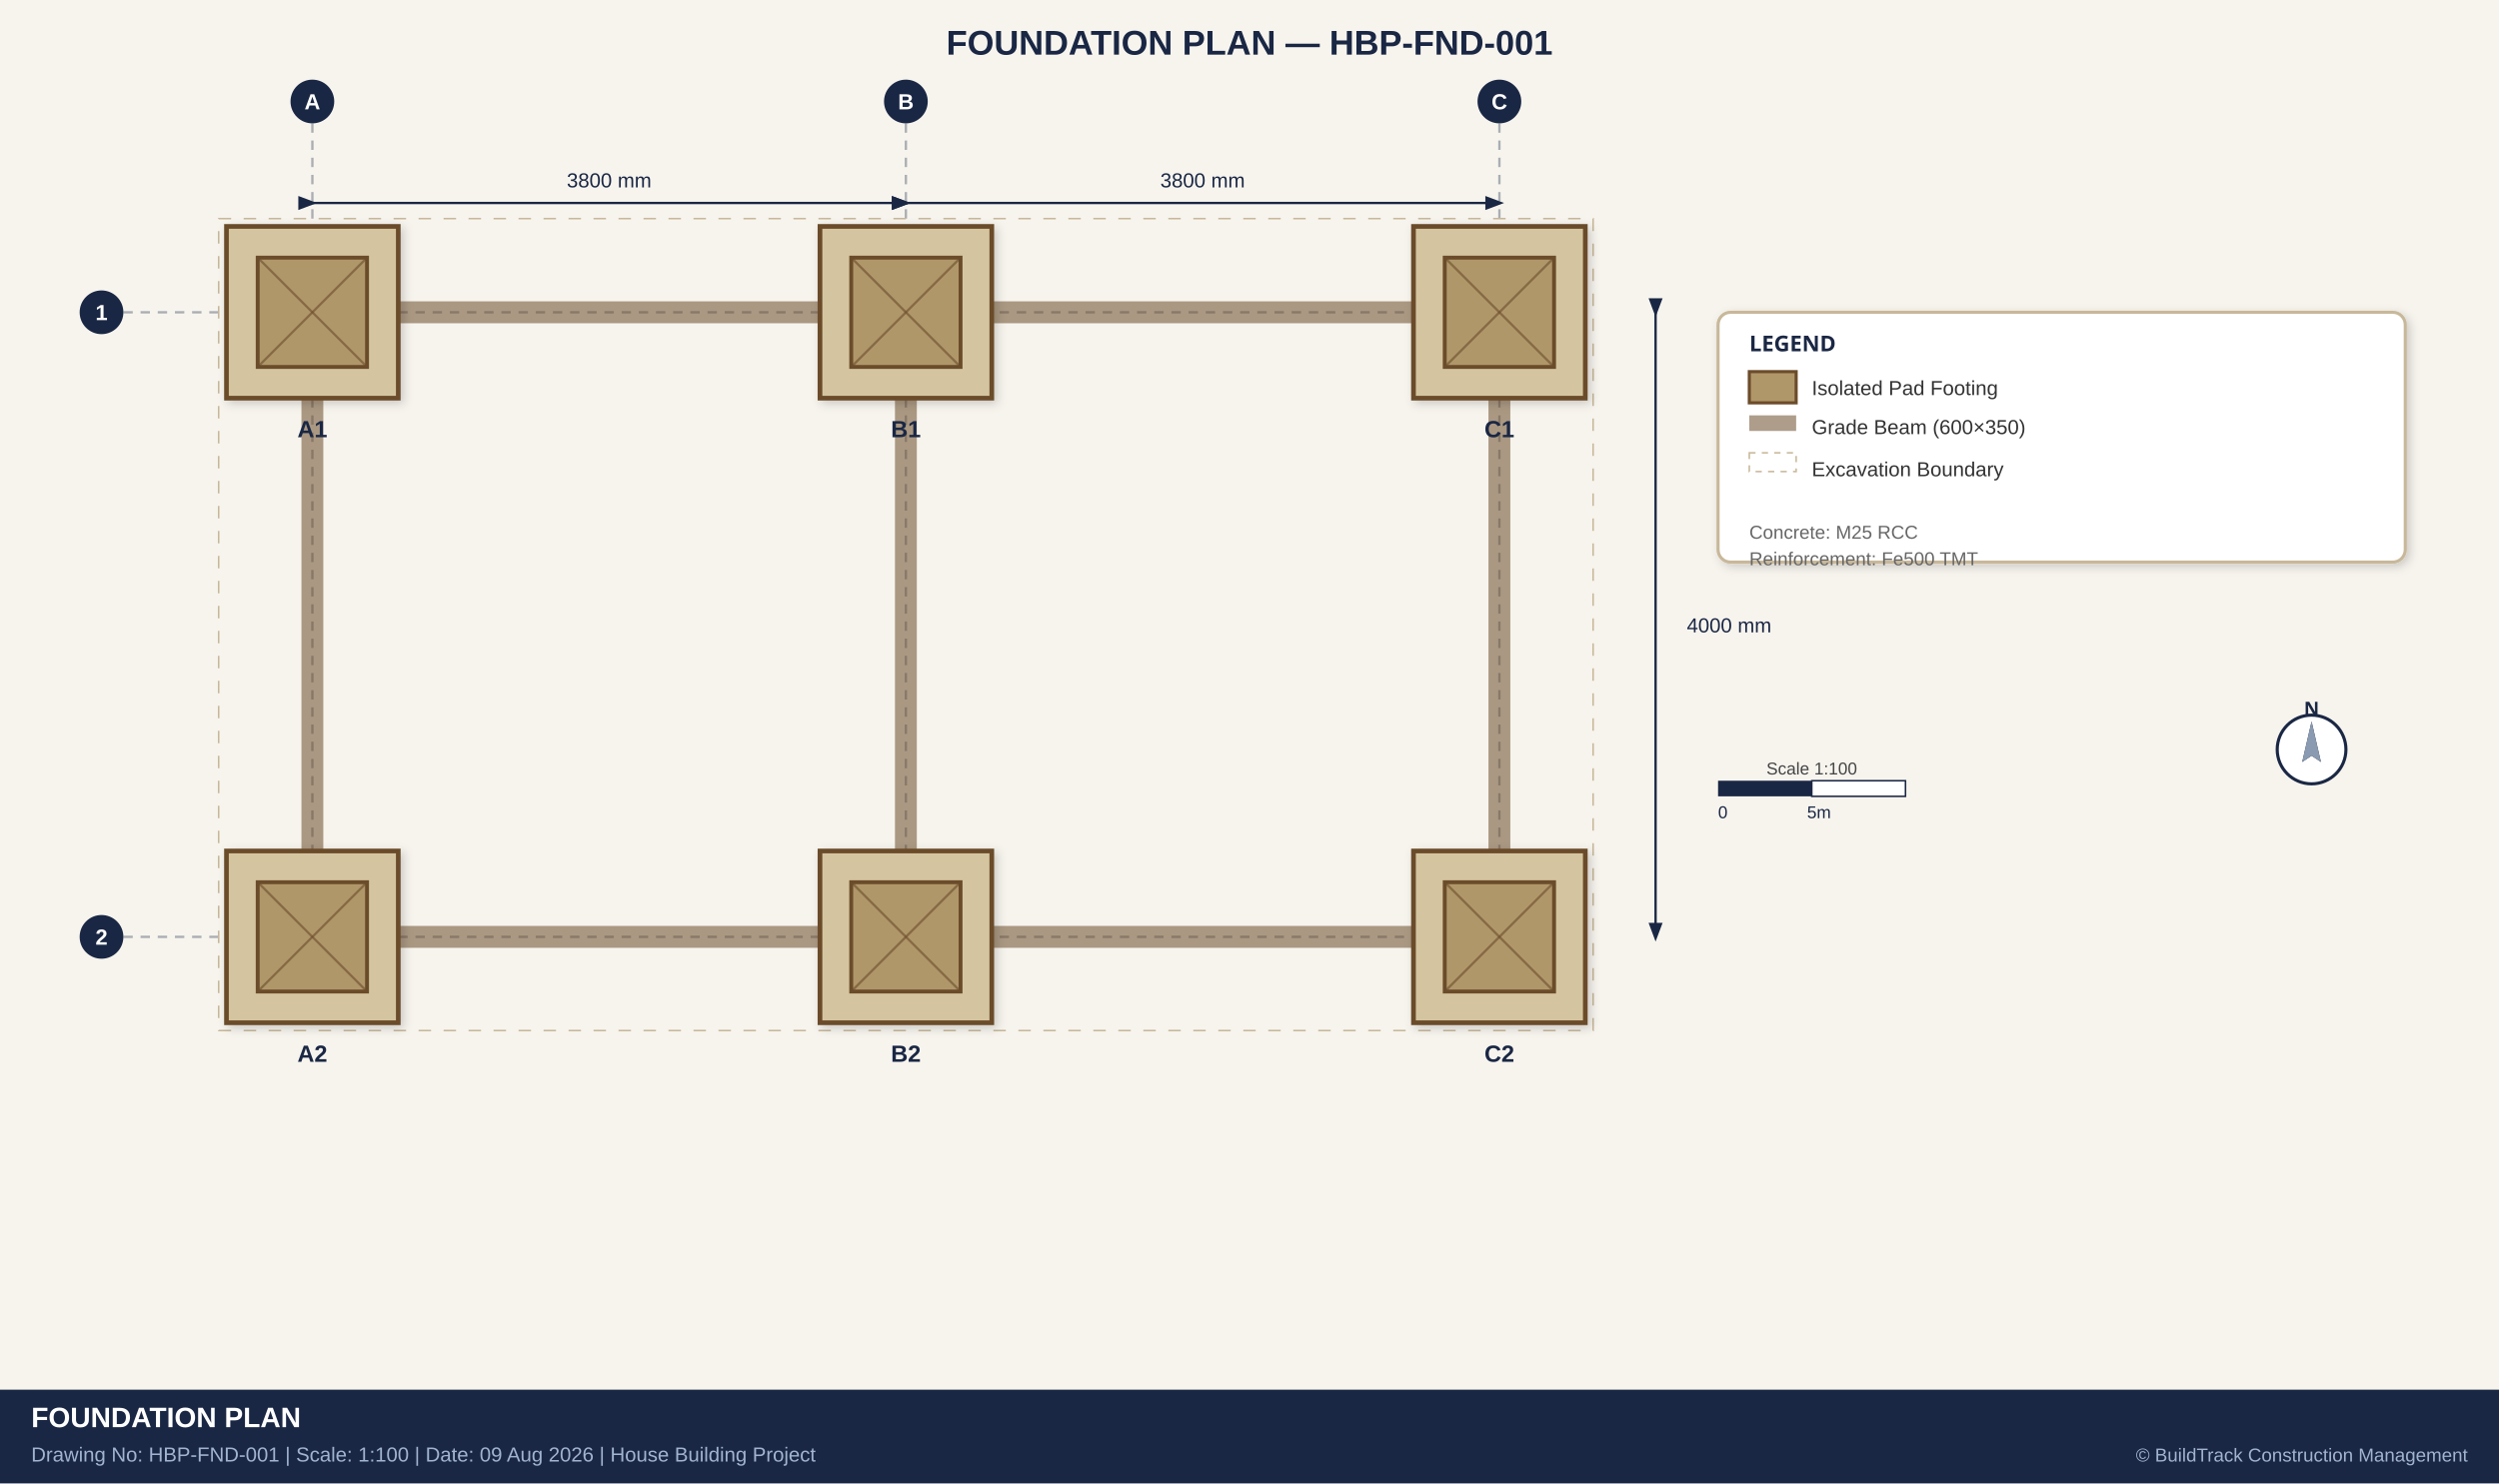
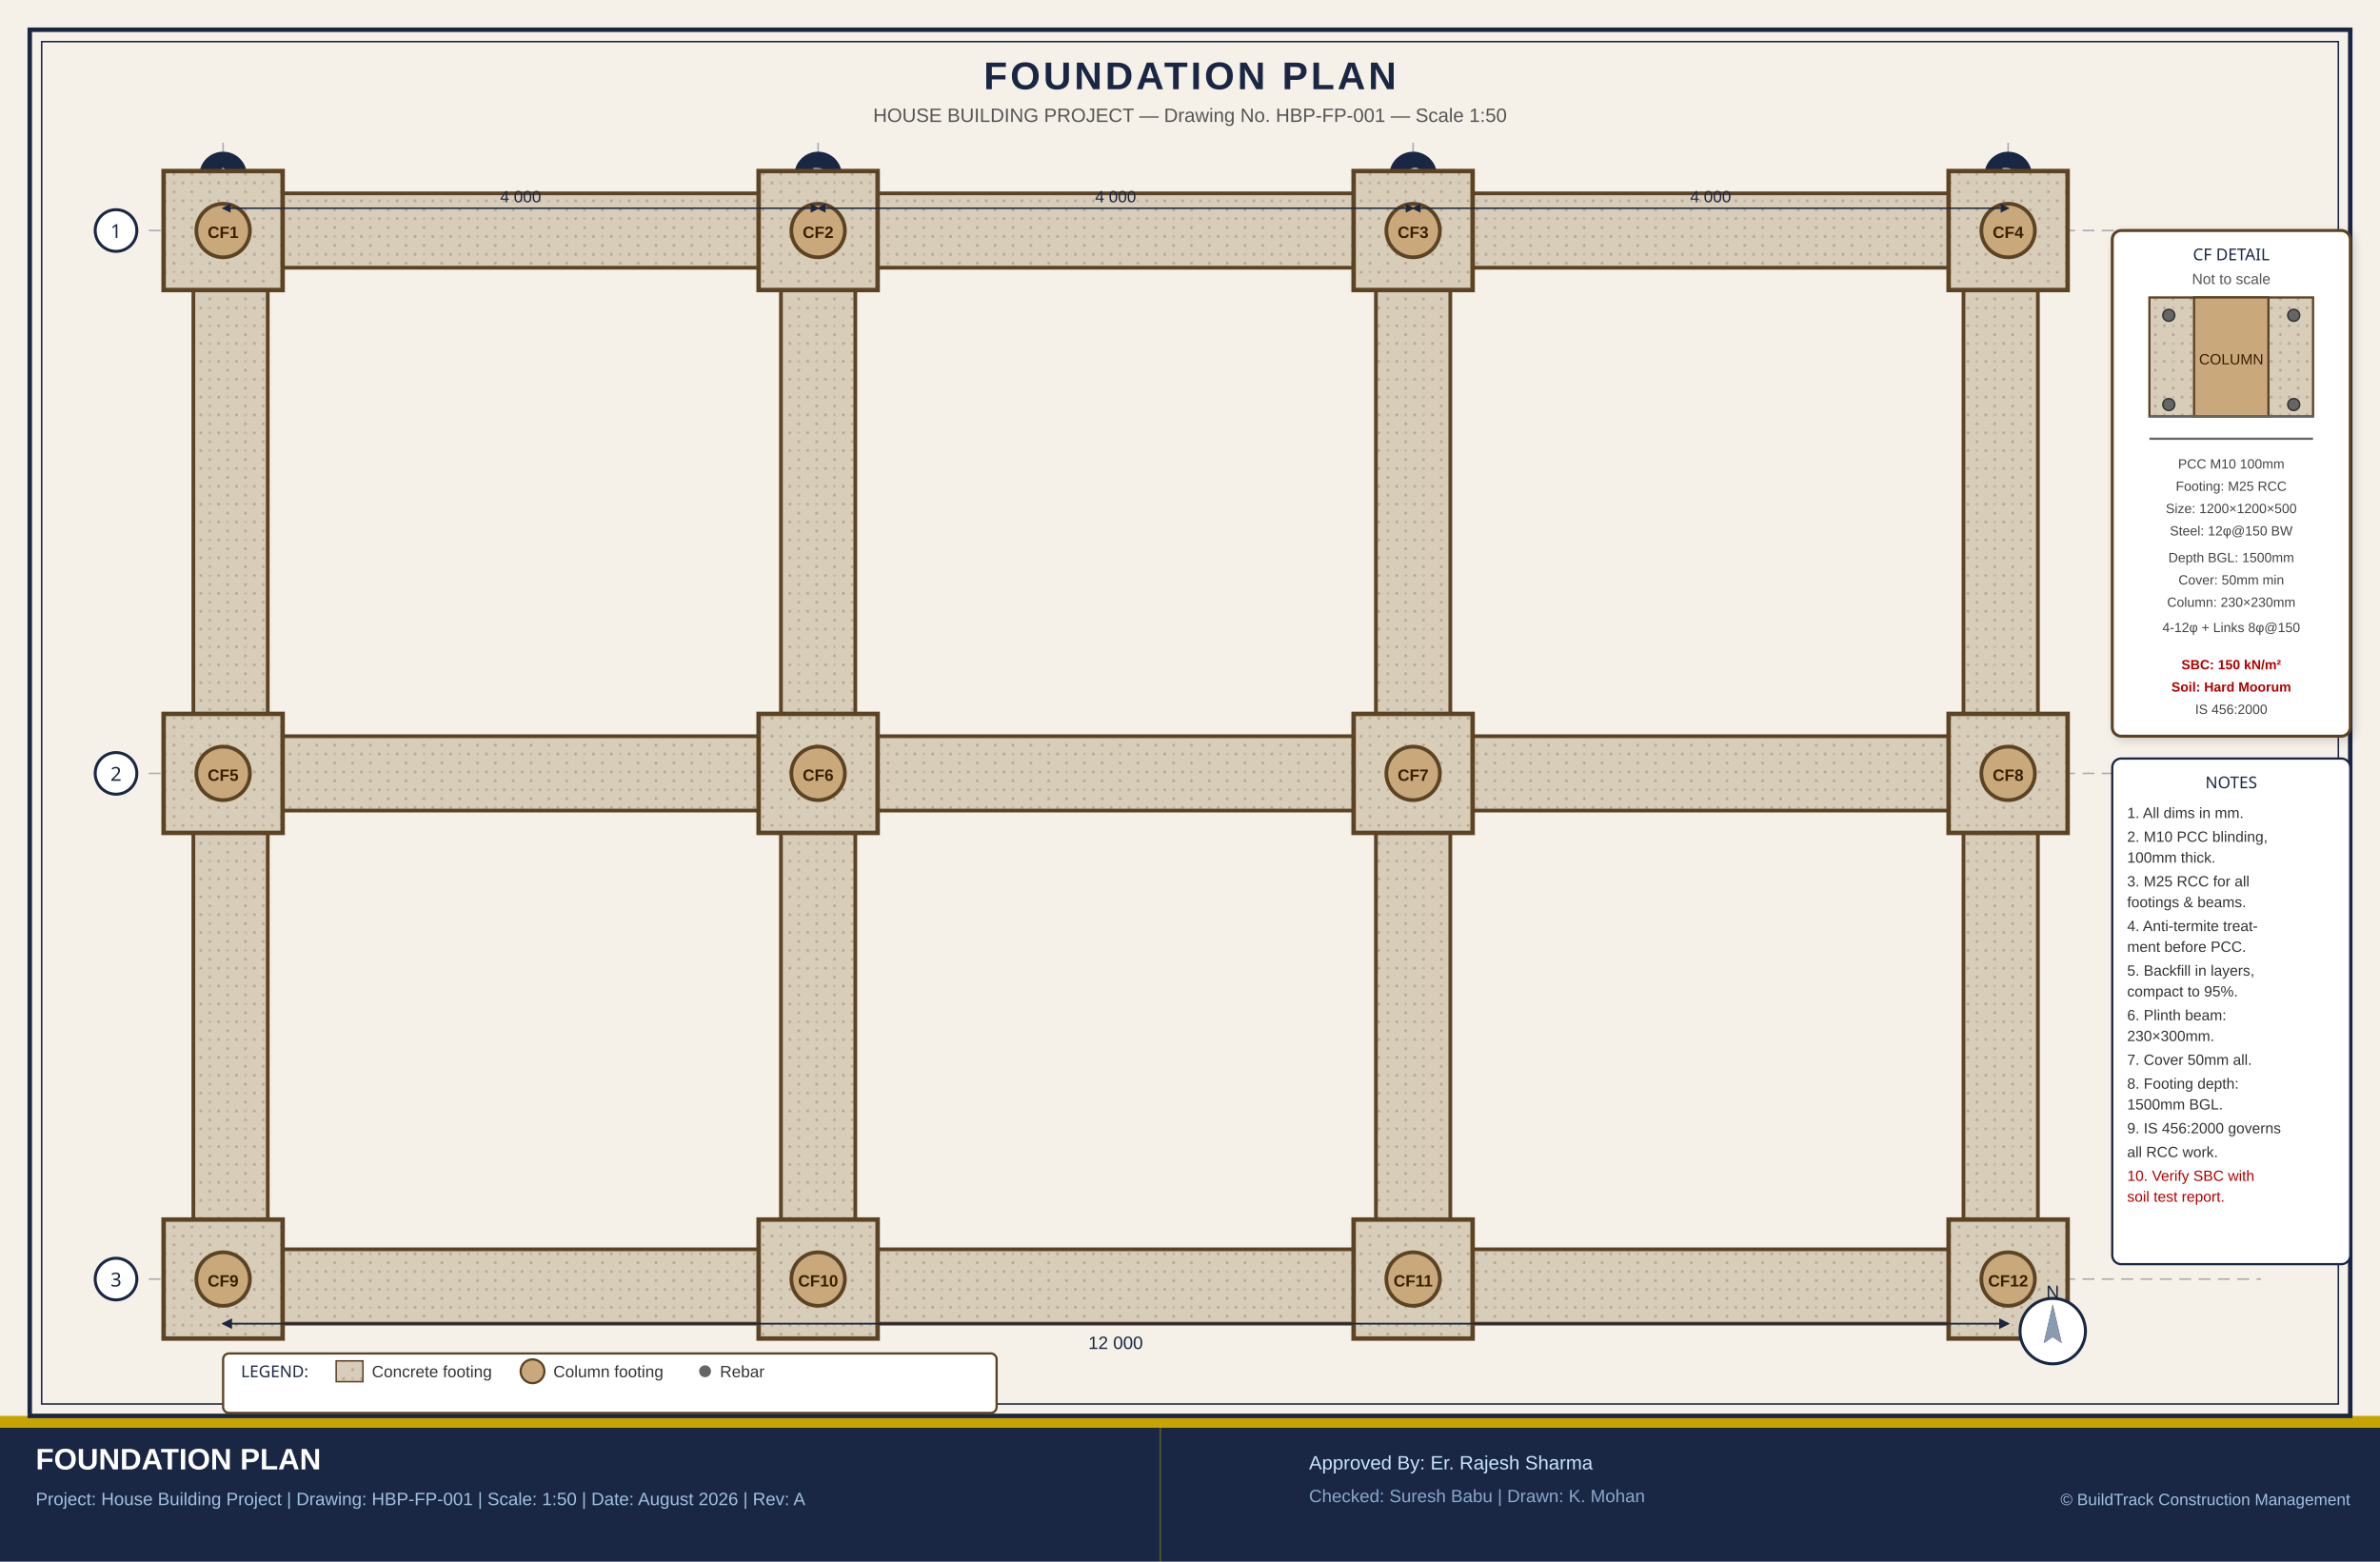
- <svg xmlns="http://www.w3.org/2000/svg" width="1600" height="950" viewBox="0 0 1600 950">
+ <svg xmlns="http://www.w3.org/2000/svg" width="1600" height="1050" viewBox="0 0 1600 1050">
  <defs>
-     <filter id="shadow" x="-10%" y="-10%" width="120%" height="120%">
-       <feDropShadow dx="2" dy="2" stdDeviation="3" flood-opacity="0.18" />
+     <pattern id="concrete" width="12" height="12" patternUnits="userSpaceOnUse">
+       <rect width="12" height="12" fill="#d8cdb8" />
+       <circle cx="3" cy="3" r="1" fill="#b8a898" />
+       <circle cx="9" cy="9" r="1" fill="#b8a898" />
+       <circle cx="9" cy="3" r="0.8" fill="#c0b0a0" />
+     </pattern>
+     <filter id="ds" x="-5%" y="-5%" width="115%" height="115%">
+       <feDropShadow dx="2" dy="2" stdDeviation="3" flood-color="#00000025" />
    </filter>
-     <marker id="arrow" markerWidth="8" markerHeight="8" refX="6" refY="3" orient="auto">
-       <path d="M0,0 L0,6 L8,3 z" fill="#1a2744" />
+     <marker id="da" markerWidth="6" markerHeight="6" refX="5" refY="3" orient="auto">
+       <path d="M0,0 L6,3 L0,6 Z" fill="#1a2744" />
+     </marker>
+     <marker id="dar" markerWidth="6" markerHeight="6" refX="1" refY="3" orient="auto">
+       <path d="M6,0 L0,3 L6,6 Z" fill="#1a2744" />
    </marker>
  </defs>
-   <rect width="1600" height="950" fill="#f7f4ee" />
-   <text x="800" y="35" font-family="Arial Black,Arial" font-size="22" fill="#1a2744" text-anchor="middle" font-weight="bold">FOUNDATION PLAN — HBP-FND-001</text>
-   <circle cx="200" cy="65" r="14" fill="#1a2744" />
-   <text x="200" y="70" font-family="Arial Black,Arial" font-size="14" fill="white" text-anchor="middle" font-weight="bold">A</text>
-   <line x1="200" y1="79" x2="200" y2="614" stroke="#1a2744" stroke-width="1.5" stroke-dasharray="6,5" opacity="0.35" />
-   <circle cx="580" cy="65" r="14" fill="#1a2744" />
-   <text x="580" y="70" font-family="Arial Black,Arial" font-size="14" fill="white" text-anchor="middle" font-weight="bold">B</text>
-   <line x1="580" y1="79" x2="580" y2="614" stroke="#1a2744" stroke-width="1.5" stroke-dasharray="6,5" opacity="0.35" />
-   <circle cx="960" cy="65" r="14" fill="#1a2744" />
-   <text x="960" y="70" font-family="Arial Black,Arial" font-size="14" fill="white" text-anchor="middle" font-weight="bold">C</text>
-   <line x1="960" y1="79" x2="960" y2="614" stroke="#1a2744" stroke-width="1.5" stroke-dasharray="6,5" opacity="0.35" />
-   <circle cx="65" cy="200" r="14" fill="#1a2744" />
-   <text x="65" y="205" font-family="Arial Black,Arial" font-size="14" fill="white" text-anchor="middle" font-weight="bold">1</text>
-   <line x1="79" y1="200" x2="974" y2="200" stroke="#1a2744" stroke-width="1.5" stroke-dasharray="6,5" opacity="0.35" />
-   <circle cx="65" cy="600" r="14" fill="#1a2744" />
-   <text x="65" y="605" font-family="Arial Black,Arial" font-size="14" fill="white" text-anchor="middle" font-weight="bold">2</text>
-   <line x1="79" y1="600" x2="974" y2="600" stroke="#1a2744" stroke-width="1.5" stroke-dasharray="6,5" opacity="0.35" />
-   <line x1="200" y1="200" x2="960" y2="200" stroke="#6b4c2a" stroke-width="14" stroke-linecap="round" opacity="0.55" />
-   <line x1="200" y1="600" x2="960" y2="600" stroke="#6b4c2a" stroke-width="14" stroke-linecap="round" opacity="0.55" />
-   <line x1="200" y1="200" x2="200" y2="600" stroke="#6b4c2a" stroke-width="14" stroke-linecap="round" opacity="0.55" />
-   <line x1="580" y1="200" x2="580" y2="600" stroke="#6b4c2a" stroke-width="14" stroke-linecap="round" opacity="0.55" />
-   <line x1="960" y1="200" x2="960" y2="600" stroke="#6b4c2a" stroke-width="14" stroke-linecap="round" opacity="0.55" />
-   <rect x="140" y="140" width="880" height="520" fill="none" stroke="#c8b89a" stroke-width="1" stroke-dasharray="8,8" />
-   <rect x="145" y="145" width="110" height="110" fill="#d4c5a0" stroke="#6b4c2a" stroke-width="3" filter="url(#shadow)" />
-   <rect x="165" y="165" width="70" height="70" fill="#b0976a" stroke="#6b4c2a" stroke-width="2.5" />
-   <line x1="165" y1="165" x2="235" y2="235" stroke="#6b4c2a" stroke-width="1.5" opacity="0.6" />
-   <line x1="235" y1="165" x2="165" y2="235" stroke="#6b4c2a" stroke-width="1.5" opacity="0.6" />
-   <text x="200" y="280" font-family="Arial Black,Arial" font-size="15" fill="#1a2744" text-anchor="middle" font-weight="bold">A1</text>
-   <rect x="525" y="145" width="110" height="110" fill="#d4c5a0" stroke="#6b4c2a" stroke-width="3" filter="url(#shadow)" />
-   <rect x="545" y="165" width="70" height="70" fill="#b0976a" stroke="#6b4c2a" stroke-width="2.5" />
-   <line x1="545" y1="165" x2="615" y2="235" stroke="#6b4c2a" stroke-width="1.5" opacity="0.6" />
-   <line x1="615" y1="165" x2="545" y2="235" stroke="#6b4c2a" stroke-width="1.5" opacity="0.6" />
-   <text x="580" y="280" font-family="Arial Black,Arial" font-size="15" fill="#1a2744" text-anchor="middle" font-weight="bold">B1</text>
-   <rect x="905" y="145" width="110" height="110" fill="#d4c5a0" stroke="#6b4c2a" stroke-width="3" filter="url(#shadow)" />
-   <rect x="925" y="165" width="70" height="70" fill="#b0976a" stroke="#6b4c2a" stroke-width="2.5" />
-   <line x1="925" y1="165" x2="995" y2="235" stroke="#6b4c2a" stroke-width="1.5" opacity="0.6" />
-   <line x1="995" y1="165" x2="925" y2="235" stroke="#6b4c2a" stroke-width="1.5" opacity="0.6" />
-   <text x="960" y="280" font-family="Arial Black,Arial" font-size="15" fill="#1a2744" text-anchor="middle" font-weight="bold">C1</text>
-   <rect x="145" y="545" width="110" height="110" fill="#d4c5a0" stroke="#6b4c2a" stroke-width="3" filter="url(#shadow)" />
-   <rect x="165" y="565" width="70" height="70" fill="#b0976a" stroke="#6b4c2a" stroke-width="2.5" />
-   <line x1="165" y1="565" x2="235" y2="635" stroke="#6b4c2a" stroke-width="1.5" opacity="0.6" />
-   <line x1="235" y1="565" x2="165" y2="635" stroke="#6b4c2a" stroke-width="1.5" opacity="0.6" />
-   <text x="200" y="680" font-family="Arial Black,Arial" font-size="15" fill="#1a2744" text-anchor="middle" font-weight="bold">A2</text>
-   <rect x="525" y="545" width="110" height="110" fill="#d4c5a0" stroke="#6b4c2a" stroke-width="3" filter="url(#shadow)" />
-   <rect x="545" y="565" width="70" height="70" fill="#b0976a" stroke="#6b4c2a" stroke-width="2.5" />
-   <line x1="545" y1="565" x2="615" y2="635" stroke="#6b4c2a" stroke-width="1.5" opacity="0.6" />
-   <line x1="615" y1="565" x2="545" y2="635" stroke="#6b4c2a" stroke-width="1.5" opacity="0.6" />
-   <text x="580" y="680" font-family="Arial Black,Arial" font-size="15" fill="#1a2744" text-anchor="middle" font-weight="bold">B2</text>
-   <rect x="905" y="545" width="110" height="110" fill="#d4c5a0" stroke="#6b4c2a" stroke-width="3" filter="url(#shadow)" />
-   <rect x="925" y="565" width="70" height="70" fill="#b0976a" stroke="#6b4c2a" stroke-width="2.5" />
-   <line x1="925" y1="565" x2="995" y2="635" stroke="#6b4c2a" stroke-width="1.5" opacity="0.6" />
-   <line x1="995" y1="565" x2="925" y2="635" stroke="#6b4c2a" stroke-width="1.5" opacity="0.6" />
-   <text x="960" y="680" font-family="Arial Black,Arial" font-size="15" fill="#1a2744" text-anchor="middle" font-weight="bold">C2</text>
-   <line x1="200" y1="130" x2="580" y2="130" stroke="#1a2744" stroke-width="1.5" marker-end="url(#arrow)" marker-start="url(#arrow)" />
-   <text x="390" y="120" font-family="Arial" font-size="13" fill="#1a2744" text-anchor="middle">3800 mm</text>
-   <line x1="580" y1="130" x2="960" y2="130" stroke="#1a2744" stroke-width="1.5" marker-end="url(#arrow)" marker-start="url(#arrow)" />
-   <text x="770" y="120" font-family="Arial" font-size="13" fill="#1a2744" text-anchor="middle">3800 mm</text>
-   <line x1="1060" y1="200" x2="1060" y2="600" stroke="#1a2744" stroke-width="1.5" marker-end="url(#arrow)" marker-start="url(#arrow)" />
-   <text x="1080" y="405" font-family="Arial" font-size="13" fill="#1a2744">4000 mm</text>
-   <rect x="1100" y="200" width="440" height="160" rx="8" fill="white" stroke="#c8b89a" stroke-width="2" filter="url(#shadow)" />
-   <text x="1120" y="225" font-family="Arial Black" font-size="14" fill="#1a2744" font-weight="bold">LEGEND</text>
-   <rect x="1120" y="238" width="30" height="20" fill="#b0976a" stroke="#6b4c2a" stroke-width="2" />
-   <text x="1160" y="253" font-family="Arial" font-size="13" fill="#333">Isolated Pad Footing</text>
-   <rect x="1120" y="266" width="30" height="10" fill="#6b4c2a" opacity="0.55" />
-   <text x="1160" y="278" font-family="Arial" font-size="13" fill="#333">Grade Beam (600×350)</text>
-   <rect x="1120" y="290" width="30" height="12" fill="none" stroke="#c8b89a" stroke-width="1" stroke-dasharray="4,4" />
-   <text x="1160" y="305" font-family="Arial" font-size="13" fill="#333">Excavation Boundary</text>
-   <text x="1120" y="345" font-family="Arial" font-size="12" fill="#666">Concrete: M25 RCC</text>
-   <text x="1120" y="362" font-family="Arial" font-size="12" fill="#666">Reinforcement: Fe500 TMT</text>
-   <g transform="translate(1480,480)">
+   <rect width="1600" height="1050" fill="#f5f0e8" />
+   <rect x="0" y="960" width="1600" height="90" fill="#1a2744" />
+   <rect x="0" y="952" width="1600" height="8" fill="#c8a400" />
+   <rect x="20" y="20" width="1560" height="932" fill="none" stroke="#1a2744" stroke-width="3" />
+   <rect x="28" y="28" width="1544" height="916" fill="none" stroke="#1a2744" stroke-width="1" />
+   <text x="800" y="60" font-family="Arial Black,Arial" font-size="26" font-weight="bold" fill="#1a2744" text-anchor="middle" letter-spacing="2">FOUNDATION PLAN</text>
+   <text x="800" y="82" font-family="Arial" font-size="13" fill="#555" text-anchor="middle">HOUSE BUILDING PROJECT — Drawing No. HBP-FP-001 — Scale 1:50</text>
+   <line x1="150" y1="96" x2="150" y2="880" stroke="#1a2744" stroke-width="1" stroke-dasharray="8,5" opacity="0.35" />
+   <line x1="550" y1="96" x2="550" y2="880" stroke="#1a2744" stroke-width="1" stroke-dasharray="8,5" opacity="0.35" />
+   <line x1="950" y1="96" x2="950" y2="880" stroke="#1a2744" stroke-width="1" stroke-dasharray="8,5" opacity="0.35" />
+   <line x1="1350" y1="96" x2="1350" y2="880" stroke="#1a2744" stroke-width="1" stroke-dasharray="8,5" opacity="0.35" />
+   <line x1="100" y1="155" x2="1520" y2="155" stroke="#1a2744" stroke-width="1" stroke-dasharray="8,5" opacity="0.35" />
+   <line x1="100" y1="520" x2="1520" y2="520" stroke="#1a2744" stroke-width="1" stroke-dasharray="8,5" opacity="0.35" />
+   <line x1="100" y1="860" x2="1520" y2="860" stroke="#1a2744" stroke-width="1" stroke-dasharray="8,5" opacity="0.35" />
+   <circle cx="150" cy="118" r="16" fill="#1a2744" />
+   <text x="150" y="123" font-family="Arial Black" font-size="14" fill="white" text-anchor="middle">A</text>
+   <circle cx="550" cy="118" r="16" fill="#1a2744" />
+   <text x="550" y="123" font-family="Arial Black" font-size="14" fill="white" text-anchor="middle">B</text>
+   <circle cx="950" cy="118" r="16" fill="#1a2744" />
+   <text x="950" y="123" font-family="Arial Black" font-size="14" fill="white" text-anchor="middle">C</text>
+   <circle cx="1350" cy="118" r="16" fill="#1a2744" />
+   <text x="1350" y="123" font-family="Arial Black" font-size="14" fill="white" text-anchor="middle">D</text>
+   <circle cx="78" cy="155" r="14" fill="white" stroke="#1a2744" stroke-width="2" />
+   <text x="78" y="160" font-family="Arial Black" font-size="13" fill="#1a2744" text-anchor="middle">1</text>
+   <circle cx="78" cy="520" r="14" fill="white" stroke="#1a2744" stroke-width="2" />
+   <text x="78" y="525" font-family="Arial Black" font-size="13" fill="#1a2744" text-anchor="middle">2</text>
+   <circle cx="78" cy="860" r="14" fill="white" stroke="#1a2744" stroke-width="2" />
+   <text x="78" y="865" font-family="Arial Black" font-size="13" fill="#1a2744" text-anchor="middle">3</text>
+   <rect x="150" y="130" width="1200" height="50" fill="url(#concrete)" stroke="#5c4324" stroke-width="2.5" />
+   <rect x="150" y="840" width="1200" height="50" fill="url(#concrete)" stroke="#5c4324" stroke-width="2.5" />
+   <rect x="130" y="155" width="50" height="720" fill="url(#concrete)" stroke="#5c4324" stroke-width="2.5" />
+   <rect x="1320" y="155" width="50" height="720" fill="url(#concrete)" stroke="#5c4324" stroke-width="2.5" />
+   <rect x="130" y="495" width="1240" height="50" fill="url(#concrete)" stroke="#5c4324" stroke-width="2.5" />
+   <rect x="525" y="155" width="50" height="365" fill="url(#concrete)" stroke="#5c4324" stroke-width="2.5" />
+   <rect x="525" y="520" width="50" height="370" fill="url(#concrete)" stroke="#5c4324" stroke-width="2.5" />
+   <rect x="925" y="155" width="50" height="365" fill="url(#concrete)" stroke="#5c4324" stroke-width="2.5" />
+   <rect x="925" y="520" width="50" height="370" fill="url(#concrete)" stroke="#5c4324" stroke-width="2.5" />
+   <rect x="110" y="115" width="80" height="80" fill="url(#concrete)" stroke="#5c4324" stroke-width="3" />
+   <circle cx="150" cy="155" r="18" fill="#c9a87c" stroke="#5c4324" stroke-width="2.5" />
+   <text x="150" y="160" font-family="Arial" font-size="11" font-weight="bold" fill="#3a2000" text-anchor="middle">CF1</text>
+   <rect x="510" y="115" width="80" height="80" fill="url(#concrete)" stroke="#5c4324" stroke-width="3" />
+   <circle cx="550" cy="155" r="18" fill="#c9a87c" stroke="#5c4324" stroke-width="2.5" />
+   <text x="550" y="160" font-family="Arial" font-size="11" font-weight="bold" fill="#3a2000" text-anchor="middle">CF2</text>
+   <rect x="910" y="115" width="80" height="80" fill="url(#concrete)" stroke="#5c4324" stroke-width="3" />
+   <circle cx="950" cy="155" r="18" fill="#c9a87c" stroke="#5c4324" stroke-width="2.5" />
+   <text x="950" y="160" font-family="Arial" font-size="11" font-weight="bold" fill="#3a2000" text-anchor="middle">CF3</text>
+   <rect x="1310" y="115" width="80" height="80" fill="url(#concrete)" stroke="#5c4324" stroke-width="3" />
+   <circle cx="1350" cy="155" r="18" fill="#c9a87c" stroke="#5c4324" stroke-width="2.5" />
+   <text x="1350" y="160" font-family="Arial" font-size="11" font-weight="bold" fill="#3a2000" text-anchor="middle">CF4</text>
+   <rect x="110" y="480" width="80" height="80" fill="url(#concrete)" stroke="#5c4324" stroke-width="3" />
+   <circle cx="150" cy="520" r="18" fill="#c9a87c" stroke="#5c4324" stroke-width="2.5" />
+   <text x="150" y="525" font-family="Arial" font-size="11" font-weight="bold" fill="#3a2000" text-anchor="middle">CF5</text>
+   <rect x="510" y="480" width="80" height="80" fill="url(#concrete)" stroke="#5c4324" stroke-width="3" />
+   <circle cx="550" cy="520" r="18" fill="#c9a87c" stroke="#5c4324" stroke-width="2.5" />
+   <text x="550" y="525" font-family="Arial" font-size="11" font-weight="bold" fill="#3a2000" text-anchor="middle">CF6</text>
+   <rect x="910" y="480" width="80" height="80" fill="url(#concrete)" stroke="#5c4324" stroke-width="3" />
+   <circle cx="950" cy="520" r="18" fill="#c9a87c" stroke="#5c4324" stroke-width="2.5" />
+   <text x="950" y="525" font-family="Arial" font-size="11" font-weight="bold" fill="#3a2000" text-anchor="middle">CF7</text>
+   <rect x="1310" y="480" width="80" height="80" fill="url(#concrete)" stroke="#5c4324" stroke-width="3" />
+   <circle cx="1350" cy="520" r="18" fill="#c9a87c" stroke="#5c4324" stroke-width="2.5" />
+   <text x="1350" y="525" font-family="Arial" font-size="11" font-weight="bold" fill="#3a2000" text-anchor="middle">CF8</text>
+   <rect x="110" y="820" width="80" height="80" fill="url(#concrete)" stroke="#5c4324" stroke-width="3" />
+   <circle cx="150" cy="860" r="18" fill="#c9a87c" stroke="#5c4324" stroke-width="2.5" />
+   <text x="150" y="865" font-family="Arial" font-size="11" font-weight="bold" fill="#3a2000" text-anchor="middle">CF9</text>
+   <rect x="510" y="820" width="80" height="80" fill="url(#concrete)" stroke="#5c4324" stroke-width="3" />
+   <circle cx="550" cy="860" r="18" fill="#c9a87c" stroke="#5c4324" stroke-width="2.5" />
+   <text x="550" y="865" font-family="Arial" font-size="11" font-weight="bold" fill="#3a2000" text-anchor="middle">CF10</text>
+   <rect x="910" y="820" width="80" height="80" fill="url(#concrete)" stroke="#5c4324" stroke-width="3" />
+   <circle cx="950" cy="860" r="18" fill="#c9a87c" stroke="#5c4324" stroke-width="2.5" />
+   <text x="950" y="865" font-family="Arial" font-size="11" font-weight="bold" fill="#3a2000" text-anchor="middle">CF11</text>
+   <rect x="1310" y="820" width="80" height="80" fill="url(#concrete)" stroke="#5c4324" stroke-width="3" />
+   <circle cx="1350" cy="860" r="18" fill="#c9a87c" stroke="#5c4324" stroke-width="2.5" />
+   <text x="1350" y="865" font-family="Arial" font-size="11" font-weight="bold" fill="#3a2000" text-anchor="middle">CF12</text>
+   <rect x="1420" y="155" width="160" height="340" rx="6" fill="white" stroke="#5c4324" stroke-width="2" filter="url(#ds)" />
+   <text x="1500" y="175" font-family="Arial Black" font-size="11" fill="#1a2744" text-anchor="middle">CF DETAIL</text>
+   <text x="1500" y="191" font-family="Arial" font-size="10" fill="#555" text-anchor="middle">Not to scale</text>
+   <rect x="1445" y="200" width="110" height="80" fill="url(#concrete)" stroke="#5c4324" stroke-width="1.5" />
+   <rect x="1475" y="200" width="50" height="80" fill="#c9a87c" stroke="#5c4324" stroke-width="1.5" />
+   <text x="1500" y="245" font-family="Arial" font-size="10" fill="#3a2000" text-anchor="middle">COLUMN</text>
+   <circle cx="1458" cy="212" r="4" fill="#666" stroke="#333" stroke-width="1" />
+   <circle cx="1542" cy="212" r="4" fill="#666" stroke="#333" stroke-width="1" />
+   <circle cx="1458" cy="272" r="4" fill="#666" stroke="#333" stroke-width="1" />
+   <circle cx="1542" cy="272" r="4" fill="#666" stroke="#333" stroke-width="1" />
+   <line x1="1445" y1="280" x2="1555" y2="280" stroke="#666" stroke-width="1.5" />
+   <line x1="1445" y1="295" x2="1555" y2="295" stroke="#666" stroke-width="1.5" />
+   <text x="1500" y="315" font-family="Arial" font-size="9" fill="#444" text-anchor="middle">PCC M10 100mm</text>
+   <text x="1500" y="330" font-family="Arial" font-size="9" fill="#444" text-anchor="middle">Footing: M25 RCC</text>
+   <text x="1500" y="345" font-family="Arial" font-size="9" fill="#444" text-anchor="middle">Size: 1200×1200×500</text>
+   <text x="1500" y="360" font-family="Arial" font-size="9" fill="#444" text-anchor="middle">Steel: 12φ@150 BW</text>
+   <text x="1500" y="378" font-family="Arial" font-size="9" fill="#444" text-anchor="middle">Depth BGL: 1500mm</text>
+   <text x="1500" y="393" font-family="Arial" font-size="9" fill="#444" text-anchor="middle">Cover: 50mm min</text>
+   <text x="1500" y="408" font-family="Arial" font-size="9" fill="#444" text-anchor="middle">Column: 230×230mm</text>
+   <text x="1500" y="425" font-family="Arial" font-size="9" fill="#444" text-anchor="middle">4-12φ + Links 8φ@150</text>
+   <text x="1500" y="450" font-family="Arial" font-size="9" fill="#b00000" text-anchor="middle" font-weight="bold">SBC: 150 kN/m²</text>
+   <text x="1500" y="465" font-family="Arial" font-size="9" fill="#b00000" text-anchor="middle" font-weight="bold">Soil: Hard Moorum</text>
+   <text x="1500" y="480" font-family="Arial" font-size="9" fill="#444" text-anchor="middle">IS 456:2000</text>
+   <line x1="150" y1="890" x2="1350" y2="890" stroke="#1a2744" stroke-width="1.2" marker-start="url(#dar)" marker-end="url(#da)" />
+   <text x="750" y="907" font-family="Arial" font-size="12" fill="#1a2744" text-anchor="middle">12 000</text>
+   <line x1="150" y1="140" x2="550" y2="140" stroke="#1a2744" stroke-width="1" marker-start="url(#dar)" marker-end="url(#da)" />
+   <text x="350" y="136" font-family="Arial" font-size="11" fill="#1a2744" text-anchor="middle">4 000</text>
+   <line x1="550" y1="140" x2="950" y2="140" stroke="#1a2744" stroke-width="1" marker-start="url(#dar)" marker-end="url(#da)" />
+   <text x="750" y="136" font-family="Arial" font-size="11" fill="#1a2744" text-anchor="middle">4 000</text>
+   <line x1="950" y1="140" x2="1350" y2="140" stroke="#1a2744" stroke-width="1" marker-start="url(#dar)" marker-end="url(#da)" />
+   <text x="1150" y="136" font-family="Arial" font-size="11" fill="#1a2744" text-anchor="middle">4 000</text>
+   <rect x="1420" y="510" width="160" height="340" rx="6" fill="white" stroke="#1a2744" stroke-width="1.5" />
+   <text x="1500" y="530" font-family="Arial Black" font-size="11" fill="#1a2744" text-anchor="middle">NOTES</text>
+   <text x="1430" y="550" font-family="Arial" font-size="10" fill="#333">1. All dims in mm.</text>
+   <text x="1430" y="566" font-family="Arial" font-size="10" fill="#333">2. M10 PCC blinding,</text>
+   <text x="1430" y="580" font-family="Arial" font-size="10" fill="#333">   100mm thick.</text>
+   <text x="1430" y="596" font-family="Arial" font-size="10" fill="#333">3. M25 RCC for all</text>
+   <text x="1430" y="610" font-family="Arial" font-size="10" fill="#333">   footings &amp; beams.</text>
+   <text x="1430" y="626" font-family="Arial" font-size="10" fill="#333">4. Anti-termite treat-</text>
+   <text x="1430" y="640" font-family="Arial" font-size="10" fill="#333">   ment before PCC.</text>
+   <text x="1430" y="656" font-family="Arial" font-size="10" fill="#333">5. Backfill in layers,</text>
+   <text x="1430" y="670" font-family="Arial" font-size="10" fill="#333">   compact to 95%.</text>
+   <text x="1430" y="686" font-family="Arial" font-size="10" fill="#333">6. Plinth beam:</text>
+   <text x="1430" y="700" font-family="Arial" font-size="10" fill="#333">   230×300mm.</text>
+   <text x="1430" y="716" font-family="Arial" font-size="10" fill="#333">7. Cover 50mm all.</text>
+   <text x="1430" y="732" font-family="Arial" font-size="10" fill="#333">8. Footing depth:</text>
+   <text x="1430" y="746" font-family="Arial" font-size="10" fill="#333">   1500mm BGL.</text>
+   <text x="1430" y="762" font-family="Arial" font-size="10" fill="#333">9. IS 456:2000 governs</text>
+   <text x="1430" y="778" font-family="Arial" font-size="10" fill="#333">   all RCC work.</text>
+   <text x="1430" y="794" font-family="Arial" font-size="10" fill="#b00000">10. Verify SBC with</text>
+   <text x="1430" y="808" font-family="Arial" font-size="10" fill="#b00000">    soil test report.</text>
+   <rect x="150" y="910" width="520" height="40" rx="4" fill="white" stroke="#5c4324" stroke-width="1.5" />
+   <text x="162" y="926" font-family="Arial Black" font-size="11" fill="#1a2744">LEGEND:</text>
+   <rect x="226" y="915" width="18" height="14" fill="url(#concrete)" stroke="#5c4324" stroke-width="1" />
+   <text x="250" y="926" font-family="Arial" font-size="11" fill="#333">Concrete footing</text>
+   <circle cx="358" cy="922" r="8" fill="#c9a87c" stroke="#5c4324" stroke-width="1.5" />
+   <text x="372" y="926" font-family="Arial" font-size="11" fill="#333">Column footing</text>
+   <circle cx="474" cy="922" r="4" fill="#666" />
+   <text x="484" y="926" font-family="Arial" font-size="11" fill="#333">Rebar</text>
+   <g transform="translate(1380,895)">
    <circle cx="0" cy="0" r="22" fill="white" stroke="#1a2744" stroke-width="2" />
    <polygon points="0,-18 6,8 0,4 -6,8" fill="#1a2744" />
    <polygon points="0,-18 -6,8 0,4 6,8" fill="#8a9ab0" />
-     <text x="0" y="-22" font-family="Arial Black" font-size="12" fill="#1a2744" text-anchor="middle" font-weight="bold">N</text>
+     <text x="0" y="-22" font-family="Arial Black" font-size="12" fill="#1a2744" text-anchor="middle">N</text>
  </g>
-   <g transform="translate(1100,500)">
-     <rect x="0" y="0" width="60" height="10" fill="#1a2744" />
-     <rect x="60" y="0" width="60" height="10" fill="white" stroke="#1a2744" stroke-width="1" />
-     <text x="0" y="24" font-family="Arial,sans-serif" font-size="11" fill="#1a2744">0</text>
-     <text x="57" y="24" font-family="Arial,sans-serif" font-size="11" fill="#1a2744">5m</text>
-     <text x="60" y="-4" font-family="Arial,sans-serif" font-size="11" fill="#444" text-anchor="middle">Scale 1:100</text>
-   </g>
-   <rect x="0" y="890" width="1600" height="60" fill="#1a2744" rx="0" />
-   <text x="20" y="914" font-family="Arial Black,Arial,sans-serif" font-size="18" fill="#ffffff" font-weight="bold">FOUNDATION PLAN</text>
-   <text x="20" y="936" font-family="Arial,sans-serif" font-size="13" fill="#a0b4d0">Drawing No: HBP-FND-001   |   Scale: 1:100   |   Date: 09 Aug 2026   |   House Building Project</text>
-   <text x="1580" y="936" font-family="Arial,sans-serif" font-size="12" fill="#a0b4d0" text-anchor="end">© BuildTrack Construction Management</text>
+   <text x="24" y="988" font-family="Arial Black,Arial" font-size="20" font-weight="bold" fill="white">FOUNDATION PLAN</text>
+   <text x="24" y="1012" font-family="Arial" font-size="12" fill="#a0c0e0">Project: House Building Project  |  Drawing: HBP-FP-001  |  Scale: 1:50  |  Date: August 2026  |  Rev: A</text>
+   <text x="1580" y="1012" font-family="Arial" font-size="11" fill="#a0c0e0" text-anchor="end">© BuildTrack Construction Management</text>
+   <line x1="780" y1="960" x2="780" y2="1050" stroke="#c8a400" stroke-width="1" opacity="0.4" />
+   <text x="880" y="988" font-family="Arial" font-size="13" fill="#c8e4ff">Approved By: Er. Rajesh Sharma</text>
+   <text x="880" y="1010" font-family="Arial" font-size="12" fill="#88a8cc">Checked: Suresh Babu  |  Drawn: K. Mohan</text>
</svg>
